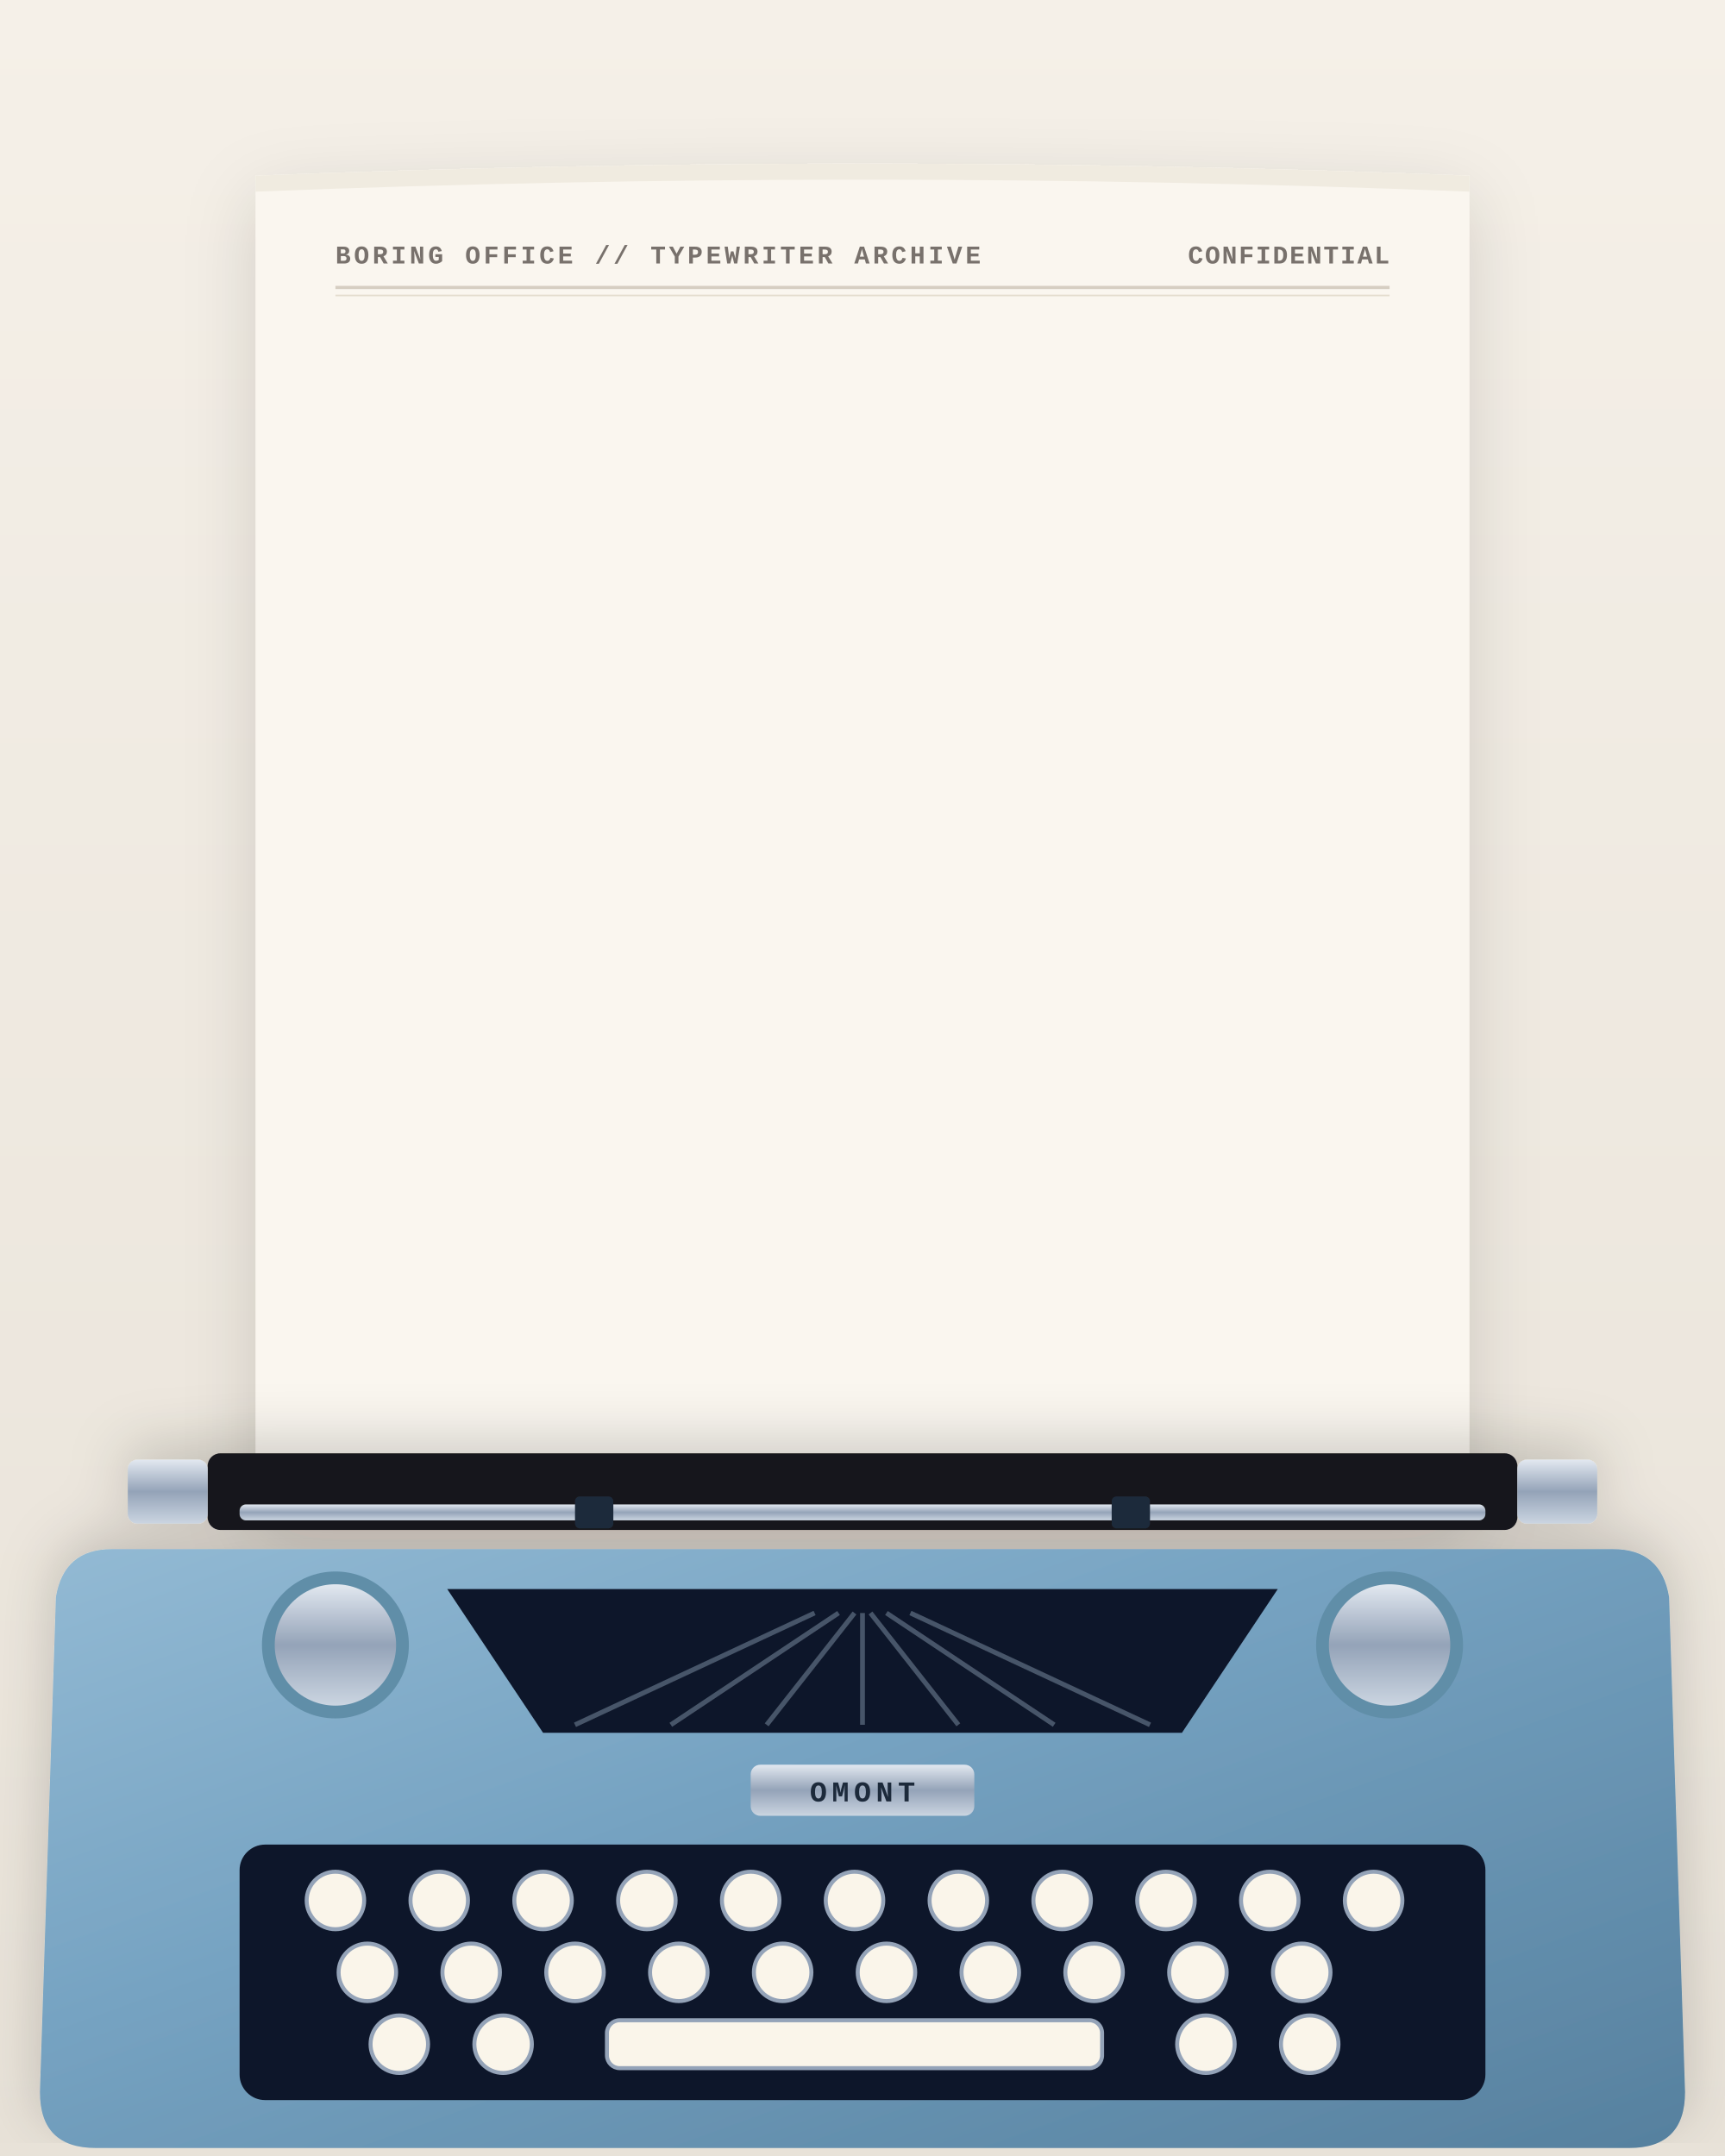
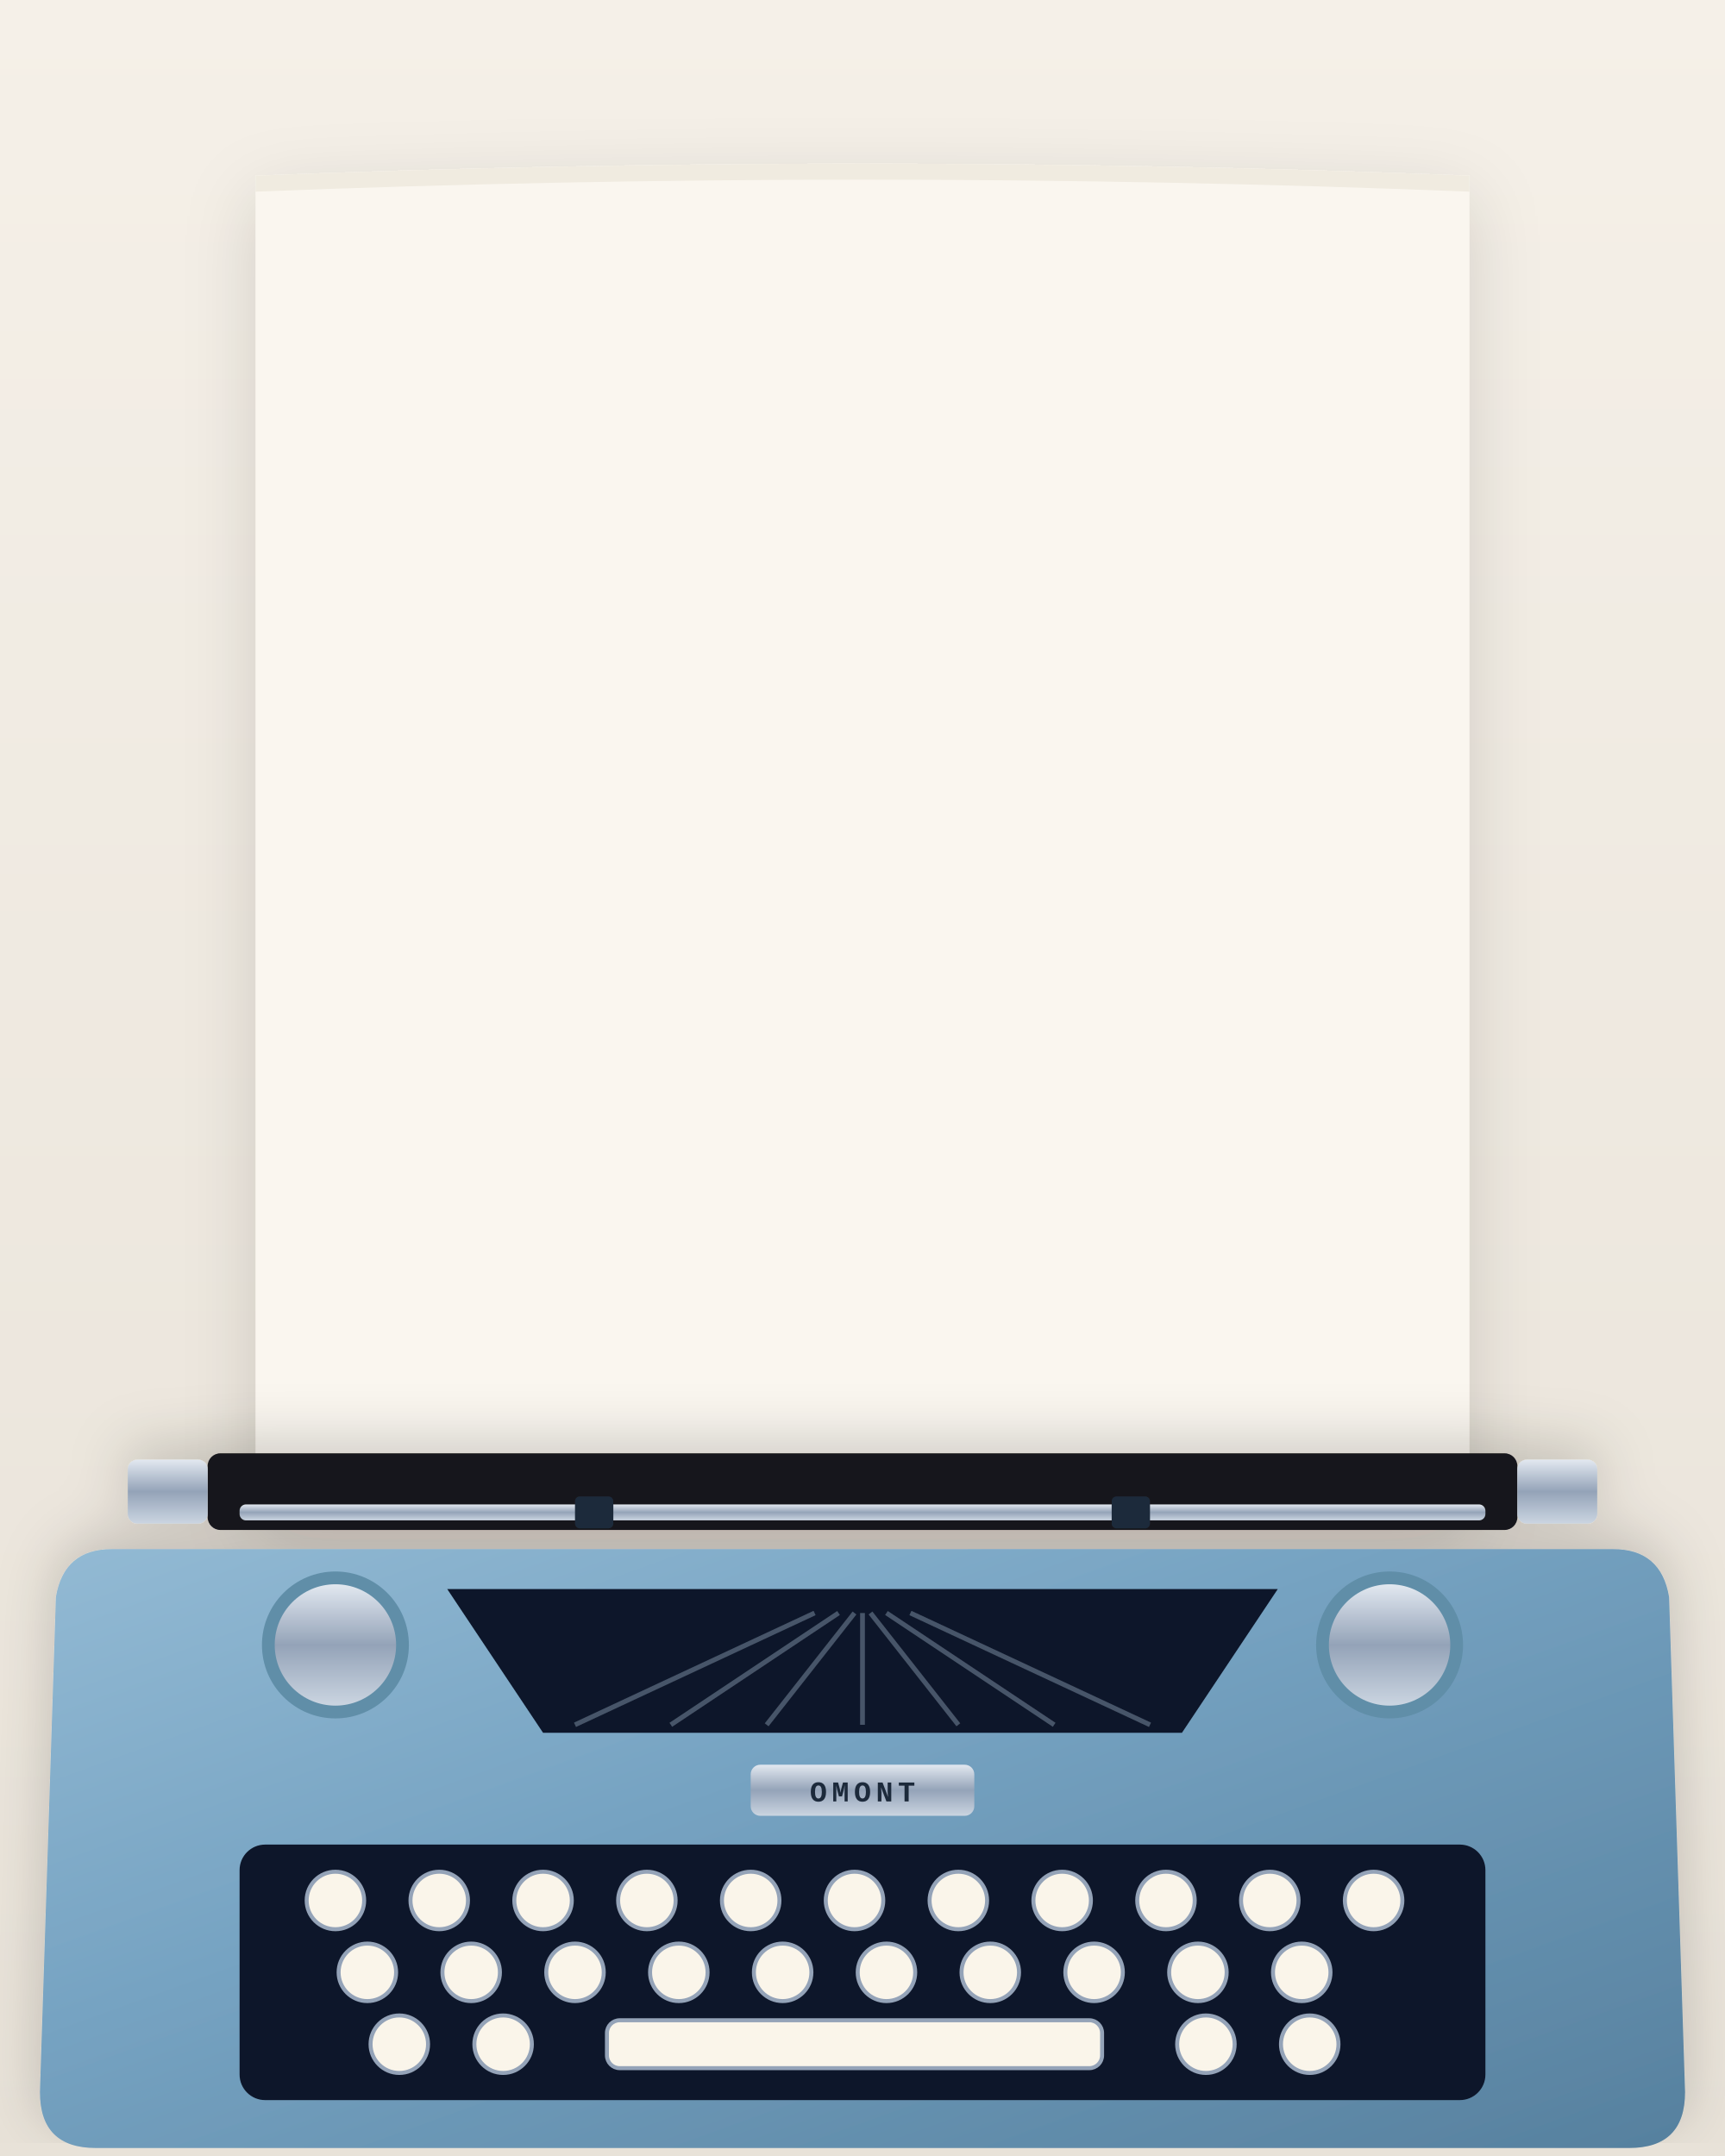
<svg xmlns="http://www.w3.org/2000/svg" width="1080" height="1350" viewBox="0 0 1080 1350">
  <defs>
    <linearGradient id="twBg" x1="0%" y1="0%" x2="0%" y2="100%">
      <stop offset="0%" stop-color="#f5f0e8" />
      <stop offset="100%" stop-color="#e8e2d8" />
    </linearGradient>
    <filter id="paperShadow" x="-10%" y="-5%" width="120%" height="115%">
      <feDropShadow dx="0" dy="14" stdDeviation="22" flood-color="#2d2218" flood-opacity="0.14" />
    </filter>
    <linearGradient id="bodyBlue" x1="0%" y1="0%" x2="100%" y2="100%">
      <stop offset="0%" stop-color="#93bad4" />
      <stop offset="40%" stop-color="#76a3c2" />
      <stop offset="100%" stop-color="#56809e" />
    </linearGradient>
    <linearGradient id="metalChrome" x1="0%" y1="0%" x2="0%" y2="100%">
      <stop offset="0%" stop-color="#e2e8f0" />
      <stop offset="50%" stop-color="#94a3b8" />
      <stop offset="100%" stop-color="#cbd5e1" />
    </linearGradient>
    <filter id="twShadow" x="-10%" y="-10%" width="120%" height="120%">
      <feDropShadow dx="0" dy="-8" stdDeviation="18" flood-color="#000000" flood-opacity="0.18" />
    </filter>
  </defs>
  <rect width="1080" height="1350" fill="url(#twBg)" />
  <g filter="url(#paperShadow)">
    <path d="M 160,110 Q 540,95 920,110 L 920,950 L 160,950 Z" fill="#faf6ef" />
    <path d="M 160,110 Q 540,95 920,110 L 920,120 Q 540,105 160,120 Z" fill="#f0ebe0" />
-     <line x1="210" y1="180" x2="870" y2="180" stroke="#d6cec2" stroke-width="2" />
-     <line x1="210" y1="185" x2="870" y2="185" stroke="#e3dcce" stroke-width="1" />
-     <text x="210" y="165" font-family="'Courier Prime', 'Courier New', monospace" font-size="16" font-weight="700" fill="#78716c" letter-spacing="2">BORING OFFICE // TYPEWRITER ARCHIVE</text>
-     <text x="870" y="165" font-family="'Courier Prime', 'Courier New', monospace" font-size="16" font-weight="700" fill="#78716c" letter-spacing="1" text-anchor="end">CONFIDENTIAL</text>
  </g>
  <g transform="translate(0, 890)" filter="url(#twShadow)">
    <rect x="130" y="20" width="820" height="48" rx="8" fill="#18181b" />
    <rect x="80" y="24" width="50" height="40" rx="6" fill="url(#metalChrome)" />
    <rect x="950" y="24" width="50" height="40" rx="6" fill="url(#metalChrome)" />
    <rect x="150" y="52" width="780" height="10" rx="4" fill="url(#metalChrome)" />
    <rect x="360" y="47" width="24" height="20" rx="3" fill="#1e293b" />
    <rect x="696" y="47" width="24" height="20" rx="3" fill="#1e293b" />
    <path d="M 70,80 L 1010,80 Q 1040,80 1045,110 L 1055,420 Q 1055,455 1020,455 L 60,455 Q 25,455 25,420 L 35,110 Q 40,80 70,80 Z" fill="url(#bodyBlue)" />
    <path d="M 280,105 L 800,105 L 740,195 L 340,195 Z" fill="#0f172a" />
    <path d="M 360,190 L 510,120 M 420,190 L 525,120 M 480,190 L 535,120 M 540,190 L 540,120 M 600,190 L 545,120 M 660,190 L 555,120 M 720,190 L 570,120" stroke="#475569" stroke-width="3" />
    <circle cx="210" cy="140" r="46" fill="#608ea8" />
    <circle cx="210" cy="140" r="38" fill="url(#metalChrome)" />
    <circle cx="870" cy="140" r="46" fill="#608ea8" />
    <circle cx="870" cy="140" r="38" fill="url(#metalChrome)" />
    <rect x="470" y="215" width="140" height="32" rx="6" fill="url(#metalChrome)" />
    <text x="540" y="238" font-family="'Courier Prime', 'Courier New', monospace" font-size="18" font-weight="900" fill="#1e293b" letter-spacing="3" text-anchor="middle">OMONT</text>
    <rect x="150" y="265" width="780" height="160" rx="16" fill="#0f172a" />
    <g transform="translate(190, 280)">
      <circle cx="20" cy="20" r="18" fill="#faf5ea" stroke="#94a3b8" stroke-width="2.5" />
      <circle cx="85" cy="20" r="18" fill="#faf5ea" stroke="#94a3b8" stroke-width="2.5" />
      <circle cx="150" cy="20" r="18" fill="#faf5ea" stroke="#94a3b8" stroke-width="2.5" />
      <circle cx="215" cy="20" r="18" fill="#faf5ea" stroke="#94a3b8" stroke-width="2.5" />
      <circle cx="280" cy="20" r="18" fill="#faf5ea" stroke="#94a3b8" stroke-width="2.5" />
      <circle cx="345" cy="20" r="18" fill="#faf5ea" stroke="#94a3b8" stroke-width="2.5" />
      <circle cx="410" cy="20" r="18" fill="#faf5ea" stroke="#94a3b8" stroke-width="2.5" />
      <circle cx="475" cy="20" r="18" fill="#faf5ea" stroke="#94a3b8" stroke-width="2.5" />
      <circle cx="540" cy="20" r="18" fill="#faf5ea" stroke="#94a3b8" stroke-width="2.5" />
      <circle cx="605" cy="20" r="18" fill="#faf5ea" stroke="#94a3b8" stroke-width="2.5" />
      <circle cx="670" cy="20" r="18" fill="#faf5ea" stroke="#94a3b8" stroke-width="2.5" />
    </g>
    <g transform="translate(210, 325)">
      <circle cx="20" cy="20" r="18" fill="#faf5ea" stroke="#94a3b8" stroke-width="2.5" />
      <circle cx="85" cy="20" r="18" fill="#faf5ea" stroke="#94a3b8" stroke-width="2.5" />
      <circle cx="150" cy="20" r="18" fill="#faf5ea" stroke="#94a3b8" stroke-width="2.5" />
      <circle cx="215" cy="20" r="18" fill="#faf5ea" stroke="#94a3b8" stroke-width="2.5" />
      <circle cx="280" cy="20" r="18" fill="#faf5ea" stroke="#94a3b8" stroke-width="2.5" />
      <circle cx="345" cy="20" r="18" fill="#faf5ea" stroke="#94a3b8" stroke-width="2.5" />
      <circle cx="410" cy="20" r="18" fill="#faf5ea" stroke="#94a3b8" stroke-width="2.5" />
      <circle cx="475" cy="20" r="18" fill="#faf5ea" stroke="#94a3b8" stroke-width="2.5" />
      <circle cx="540" cy="20" r="18" fill="#faf5ea" stroke="#94a3b8" stroke-width="2.5" />
      <circle cx="605" cy="20" r="18" fill="#faf5ea" stroke="#94a3b8" stroke-width="2.5" />
    </g>
    <g transform="translate(230, 370)">
      <circle cx="20" cy="20" r="18" fill="#faf5ea" stroke="#94a3b8" stroke-width="2.5" />
      <circle cx="85" cy="20" r="18" fill="#faf5ea" stroke="#94a3b8" stroke-width="2.5" />
      <rect x="150" y="5" width="310" height="30" rx="8" fill="#faf5ea" stroke="#94a3b8" stroke-width="2.5" />
      <circle cx="525" cy="20" r="18" fill="#faf5ea" stroke="#94a3b8" stroke-width="2.5" />
      <circle cx="590" cy="20" r="18" fill="#faf5ea" stroke="#94a3b8" stroke-width="2.5" />
    </g>
  </g>
</svg>
